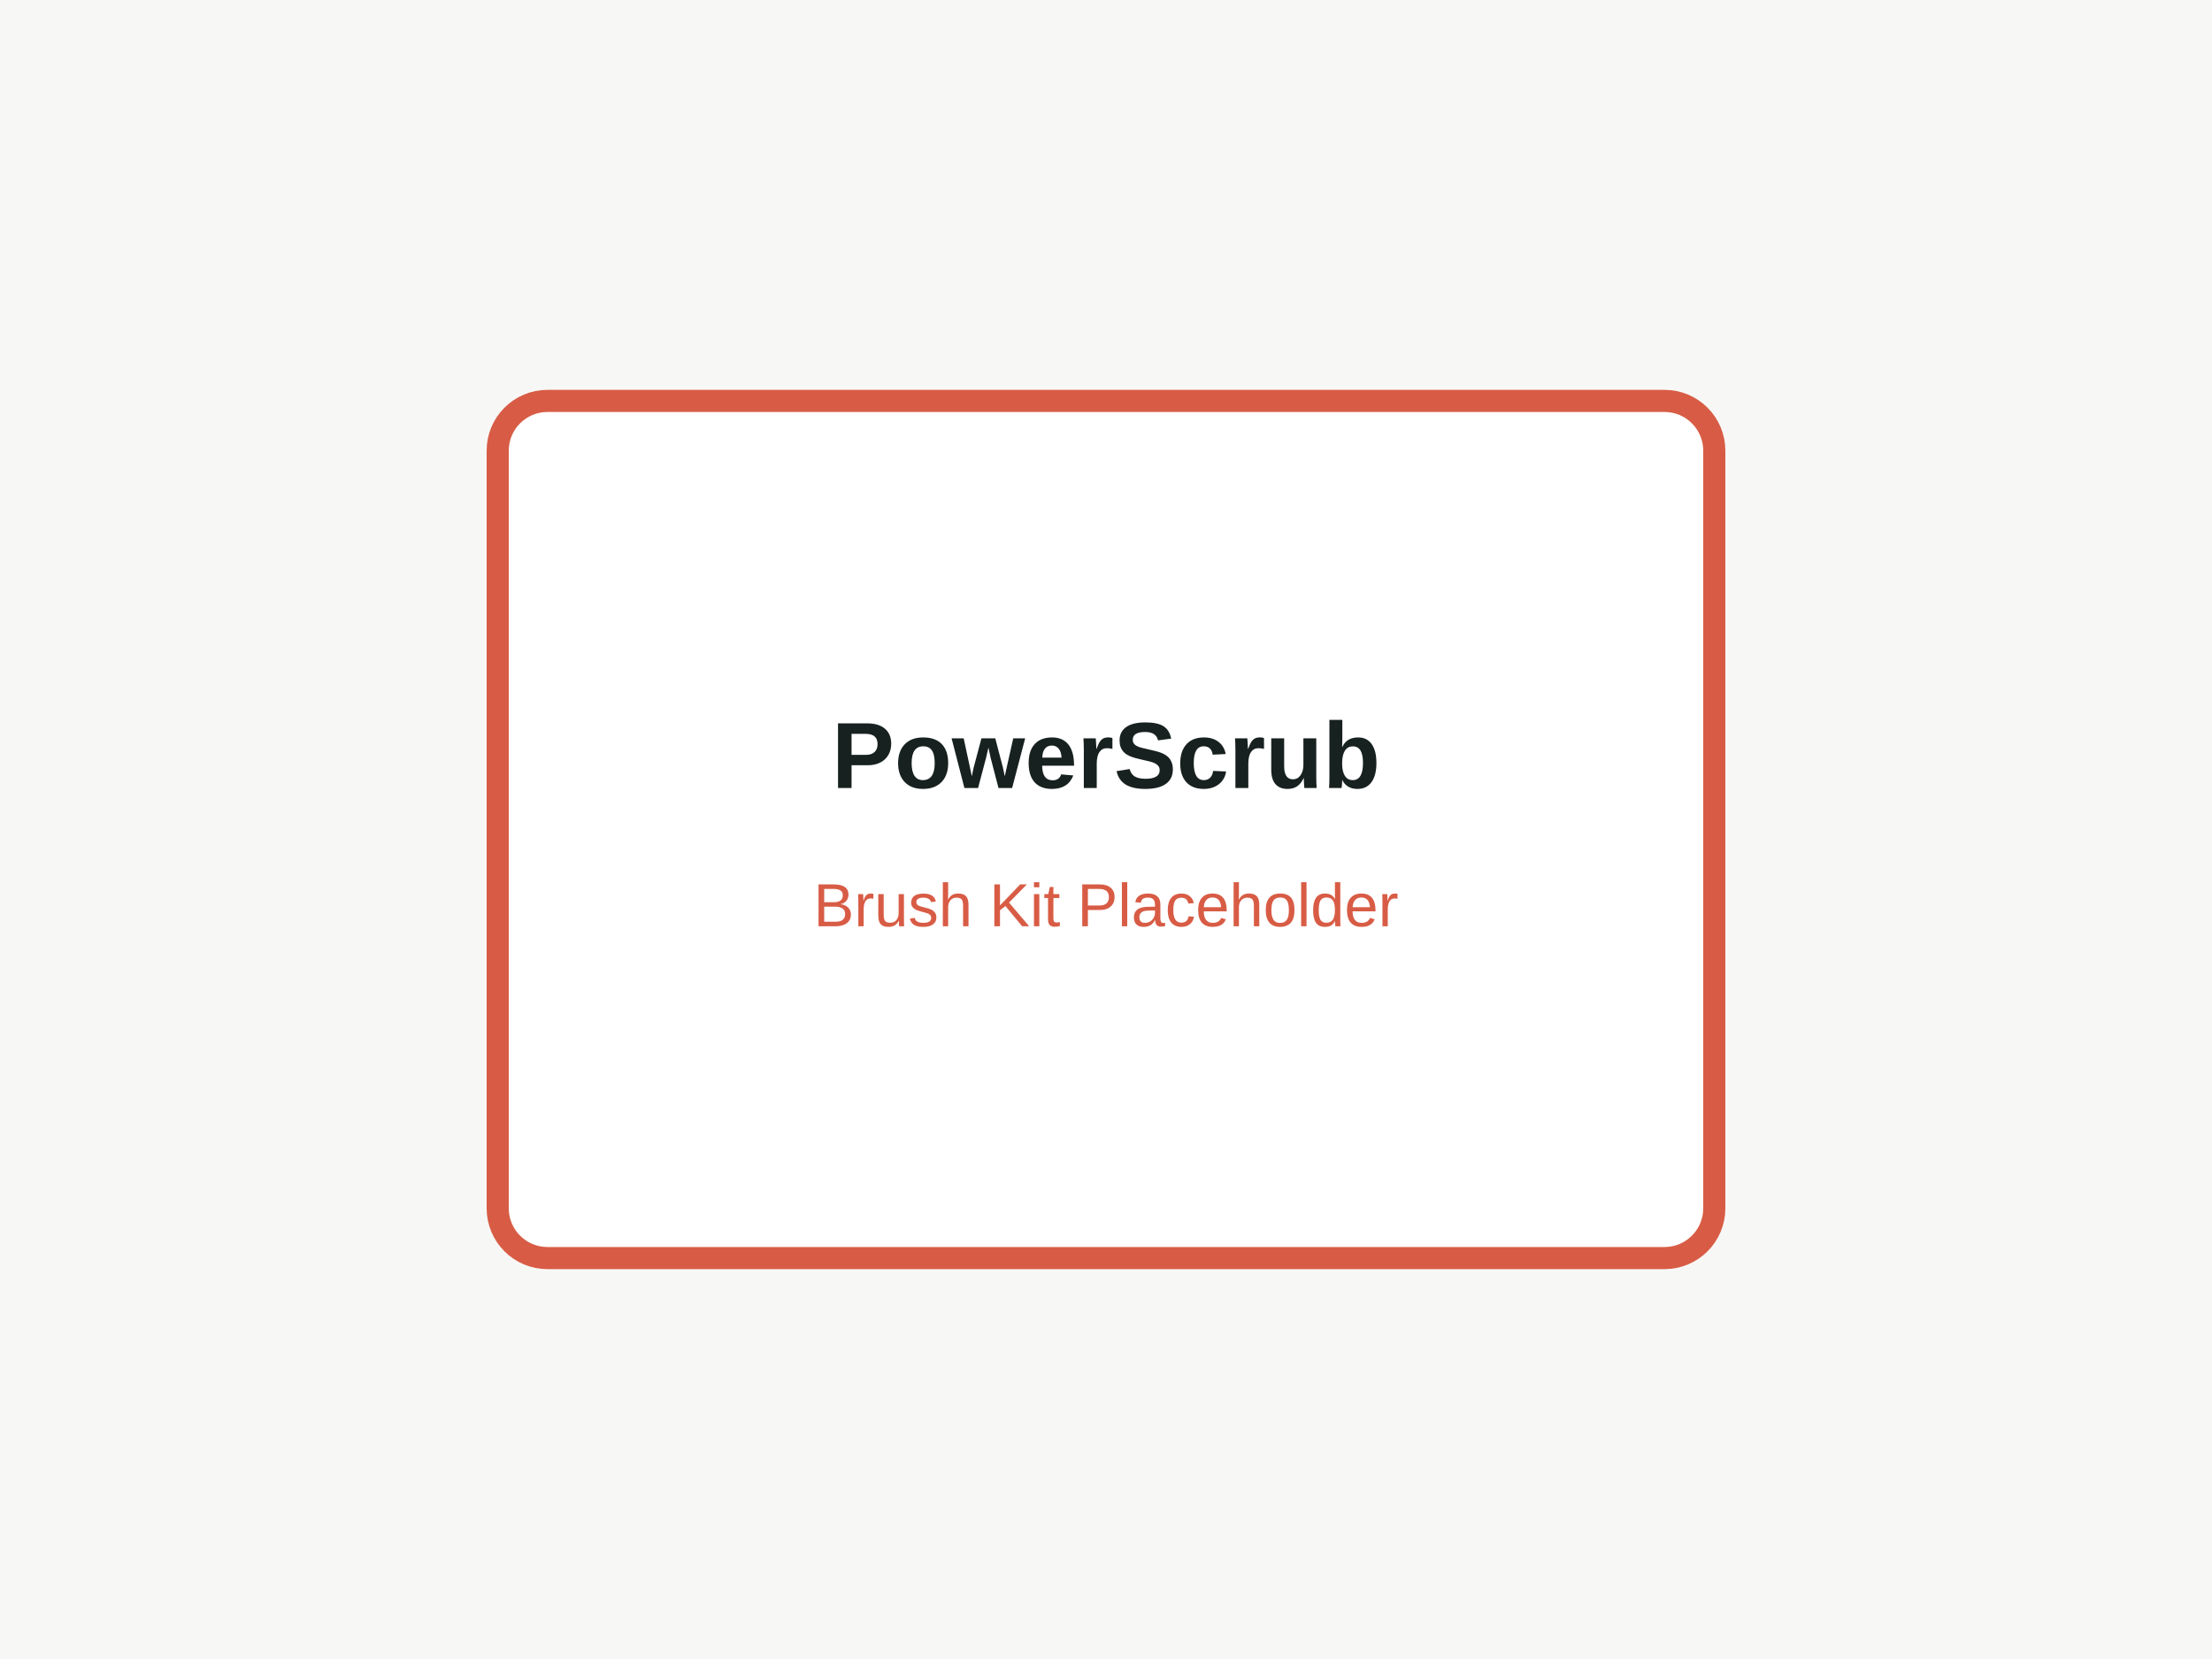
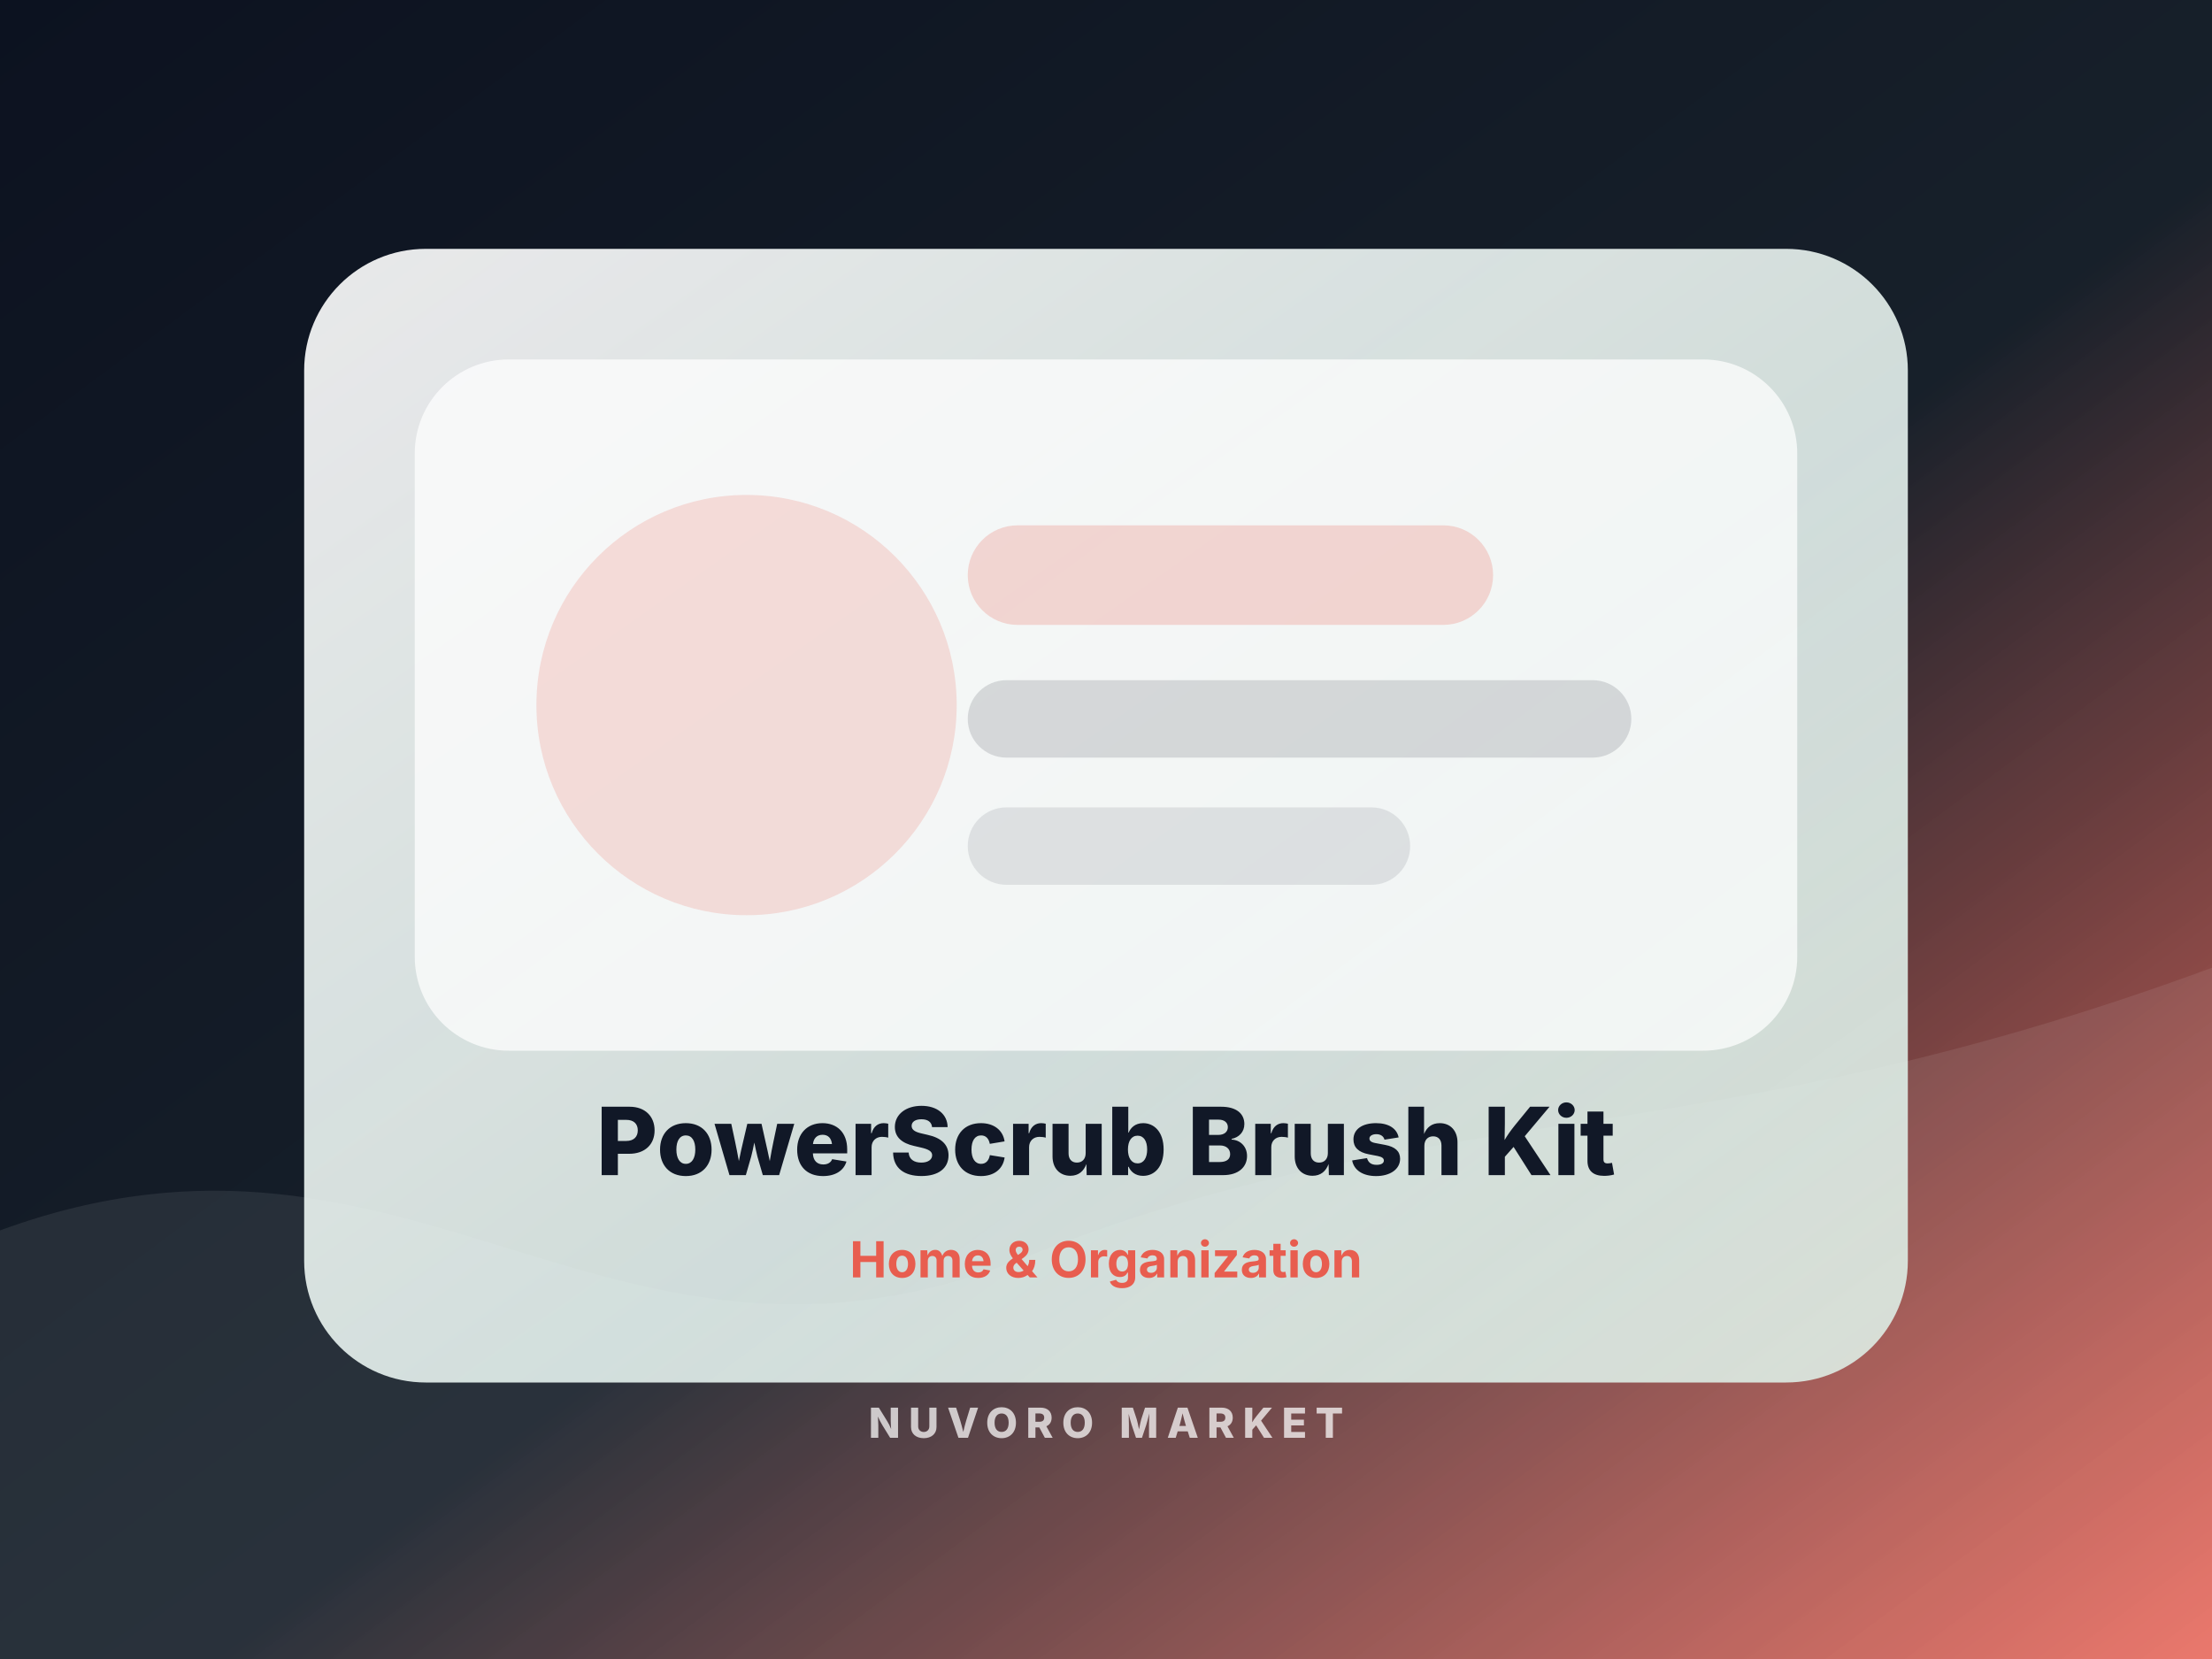
- <svg xmlns="http://www.w3.org/2000/svg" viewBox="0 0 800 600">
-   <rect width="800" height="600" fill="#f7f8f6" />
-   <rect x="180" y="145" width="440" height="310" rx="18" fill="#fff" stroke="#d85c45" stroke-width="8" />
-   <text x="400" y="285" text-anchor="middle" font-family="Arial" font-size="34" font-weight="700" fill="#17211f">PowerScrub</text>
-   <text x="400" y="335" text-anchor="middle" font-family="Arial" font-size="22" fill="#d85c45">Brush Kit Placeholder</text>
+ <svg xmlns="http://www.w3.org/2000/svg" viewBox="0 0 800 600" role="img" aria-label="PowerScrub Brush Kit product visual">
+   <defs>
+     <linearGradient id="bg" x1="0" y1="0" x2="1" y2="1">
+       <stop offset="0" stop-color="#0c1220" />
+       <stop offset="0.55" stop-color="#17202a" />
+       <stop offset="1" stop-color="#e85d4f" stop-opacity="0.9" />
+     </linearGradient>
+     <linearGradient id="card" x1="0" y1="0" x2="1" y2="1">
+       <stop offset="0" stop-color="#ffffff" stop-opacity="0.95" />
+       <stop offset="1" stop-color="#dff6ee" stop-opacity="0.88" />
+     </linearGradient>
+   </defs>
+   <rect width="800" height="600" rx="0" fill="url(#bg)" />
+   <path d="M0 445 C150 390 220 515 370 455 C520 395 610 420 800 350 L800 600 L0 600 Z" fill="#ffffff" opacity="0.08" />
+   <rect x="110" y="90" width="580" height="410" rx="44" fill="url(#card)" opacity="0.95" />
+   <rect x="150" y="130" width="500" height="250" rx="34" fill="#ffffff" opacity="0.72" />
+   <circle cx="270" cy="255" r="76" fill="#e85d4f" opacity="0.18" />
+   <rect x="350" y="190" width="190" height="36" rx="18" fill="#e85d4f" opacity="0.22" />
+   <rect x="350" y="246" width="240" height="28" rx="14" fill="#111827" opacity="0.14" />
+   <rect x="350" y="292" width="160" height="28" rx="14" fill="#111827" opacity="0.10" />
+   <text x="400" y="425" text-anchor="middle" font-family="Inter, Arial, sans-serif" font-size="34" font-weight="800" fill="#111827">PowerScrub Brush Kit</text>
+   <text x="400" y="462" text-anchor="middle" font-family="Inter, Arial, sans-serif" font-size="18" font-weight="700" fill="#e85d4f">Home &amp; Organization</text>
+   <text x="400" y="520" text-anchor="middle" font-family="Inter, Arial, sans-serif" font-size="15" font-weight="800" letter-spacing="3" fill="#ffffff" opacity="0.72">NUVORO MARKET</text>
</svg>
